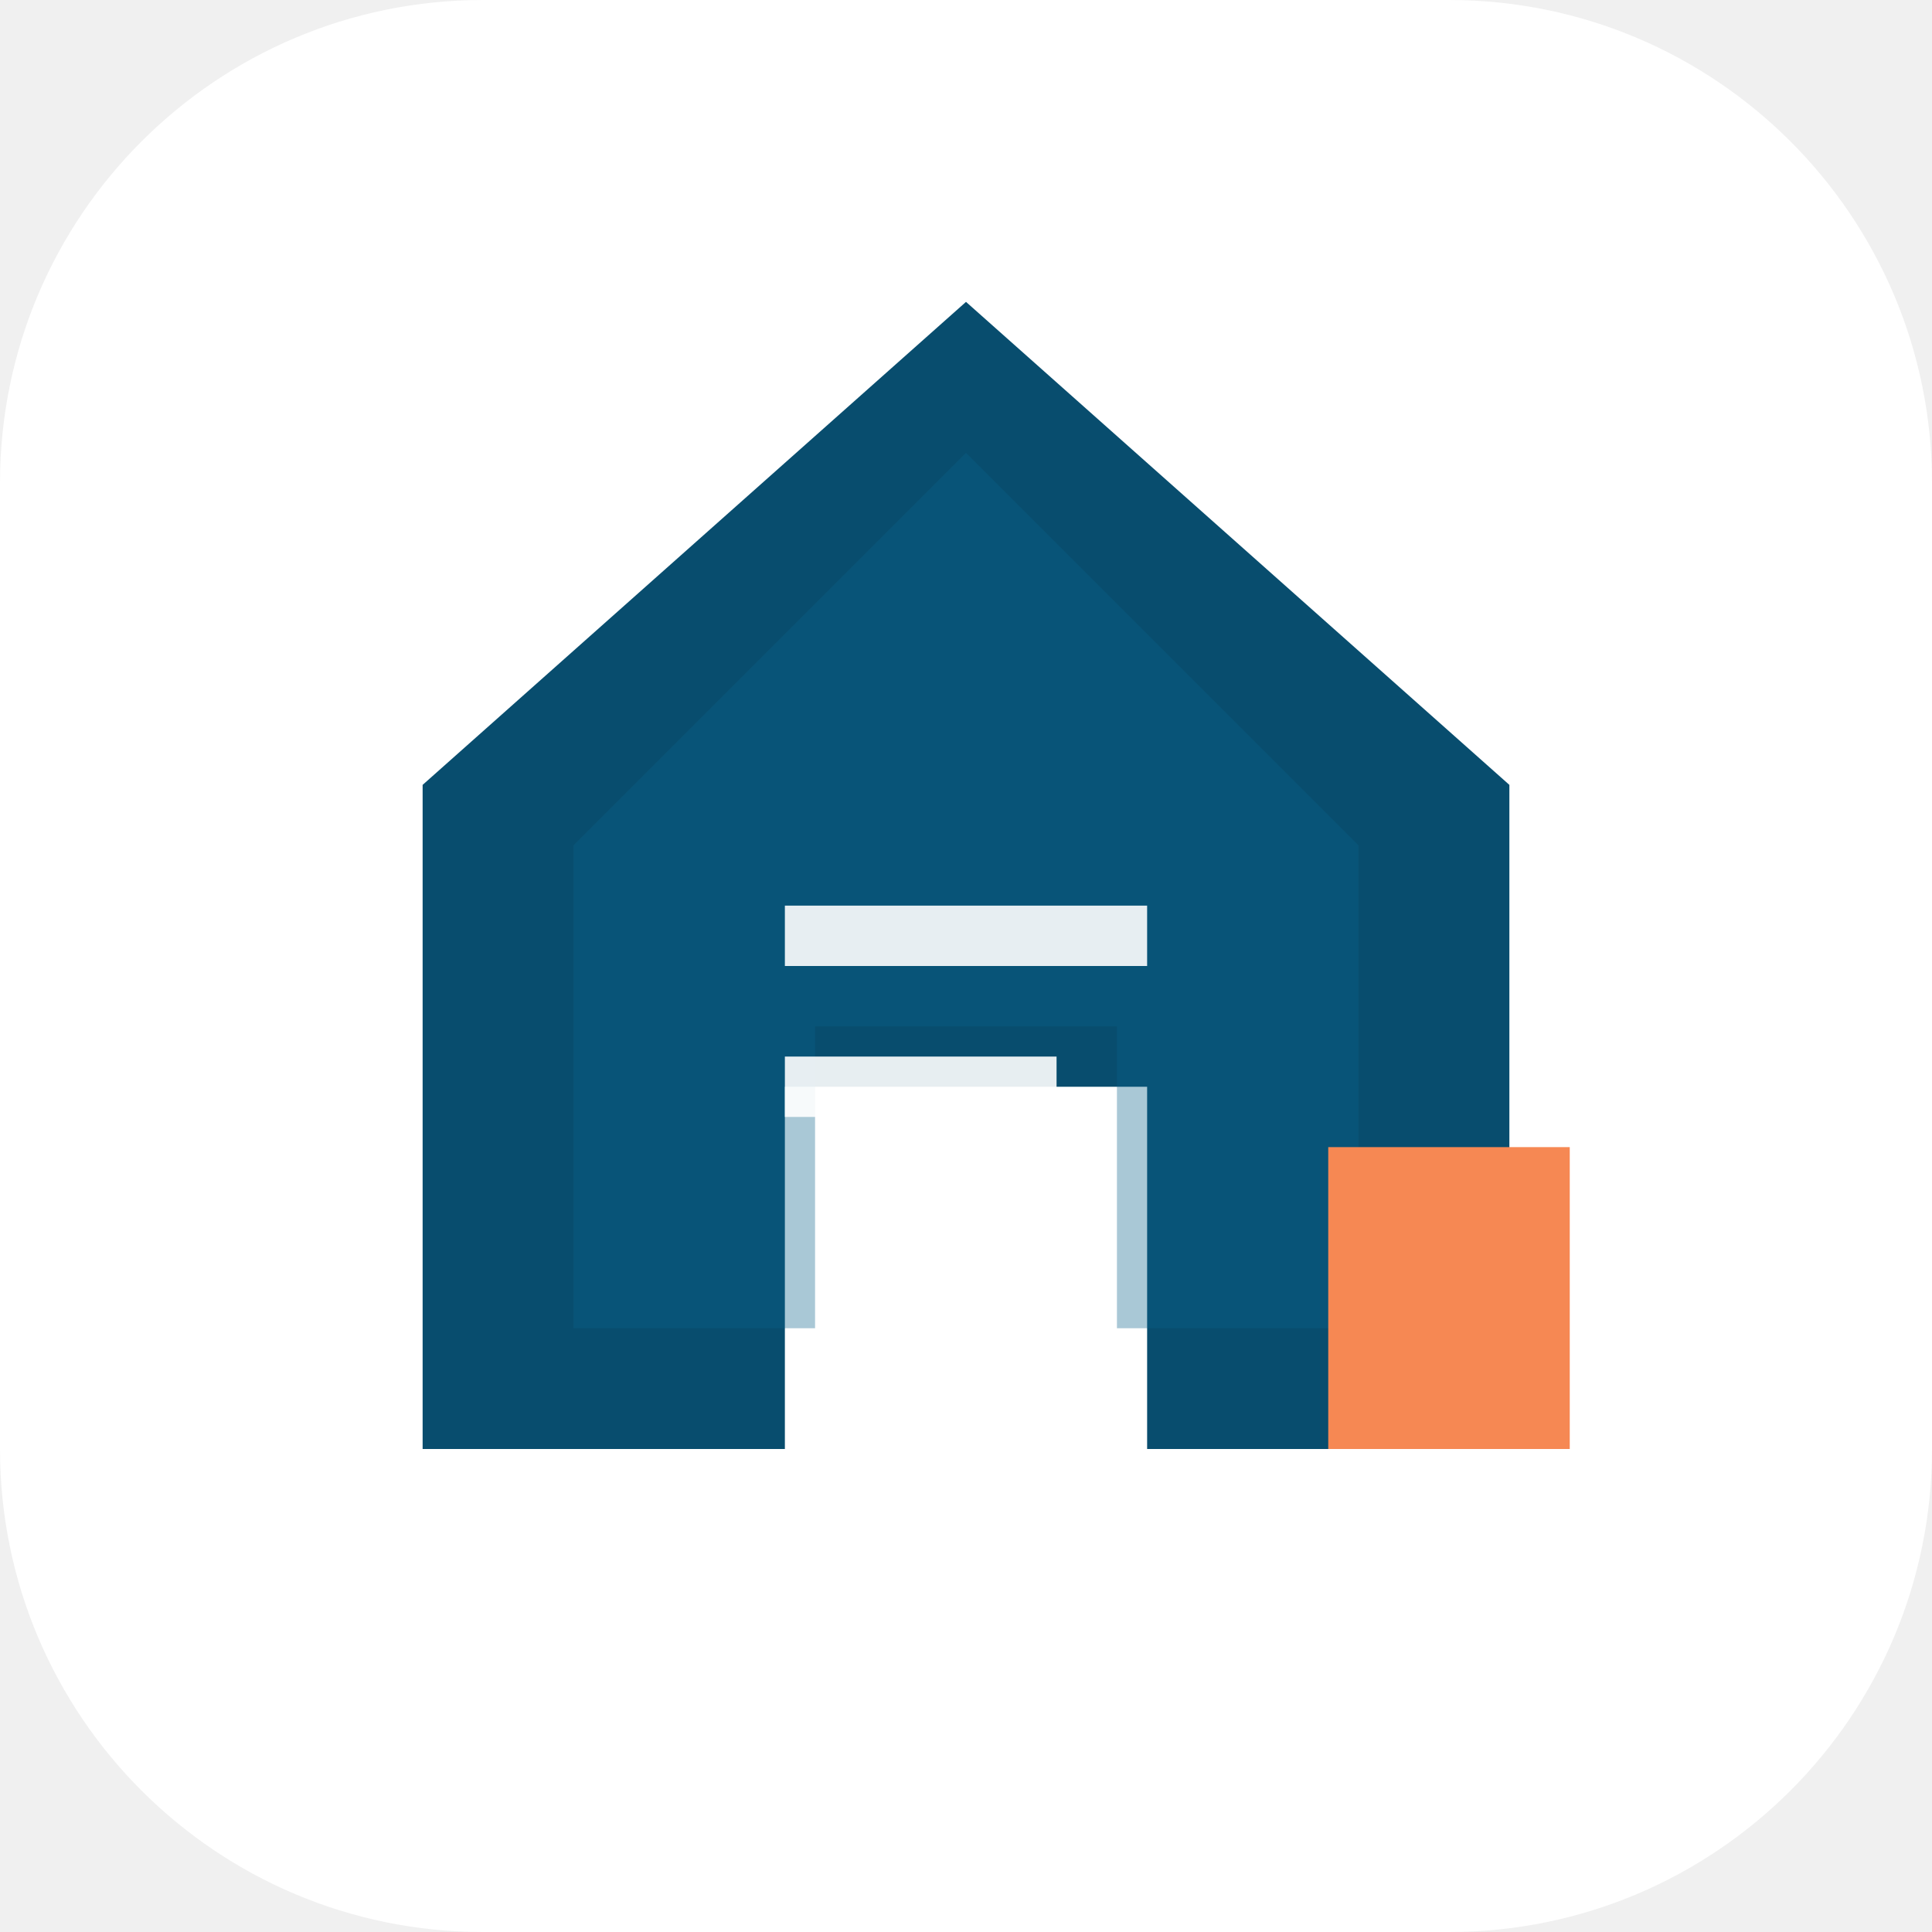
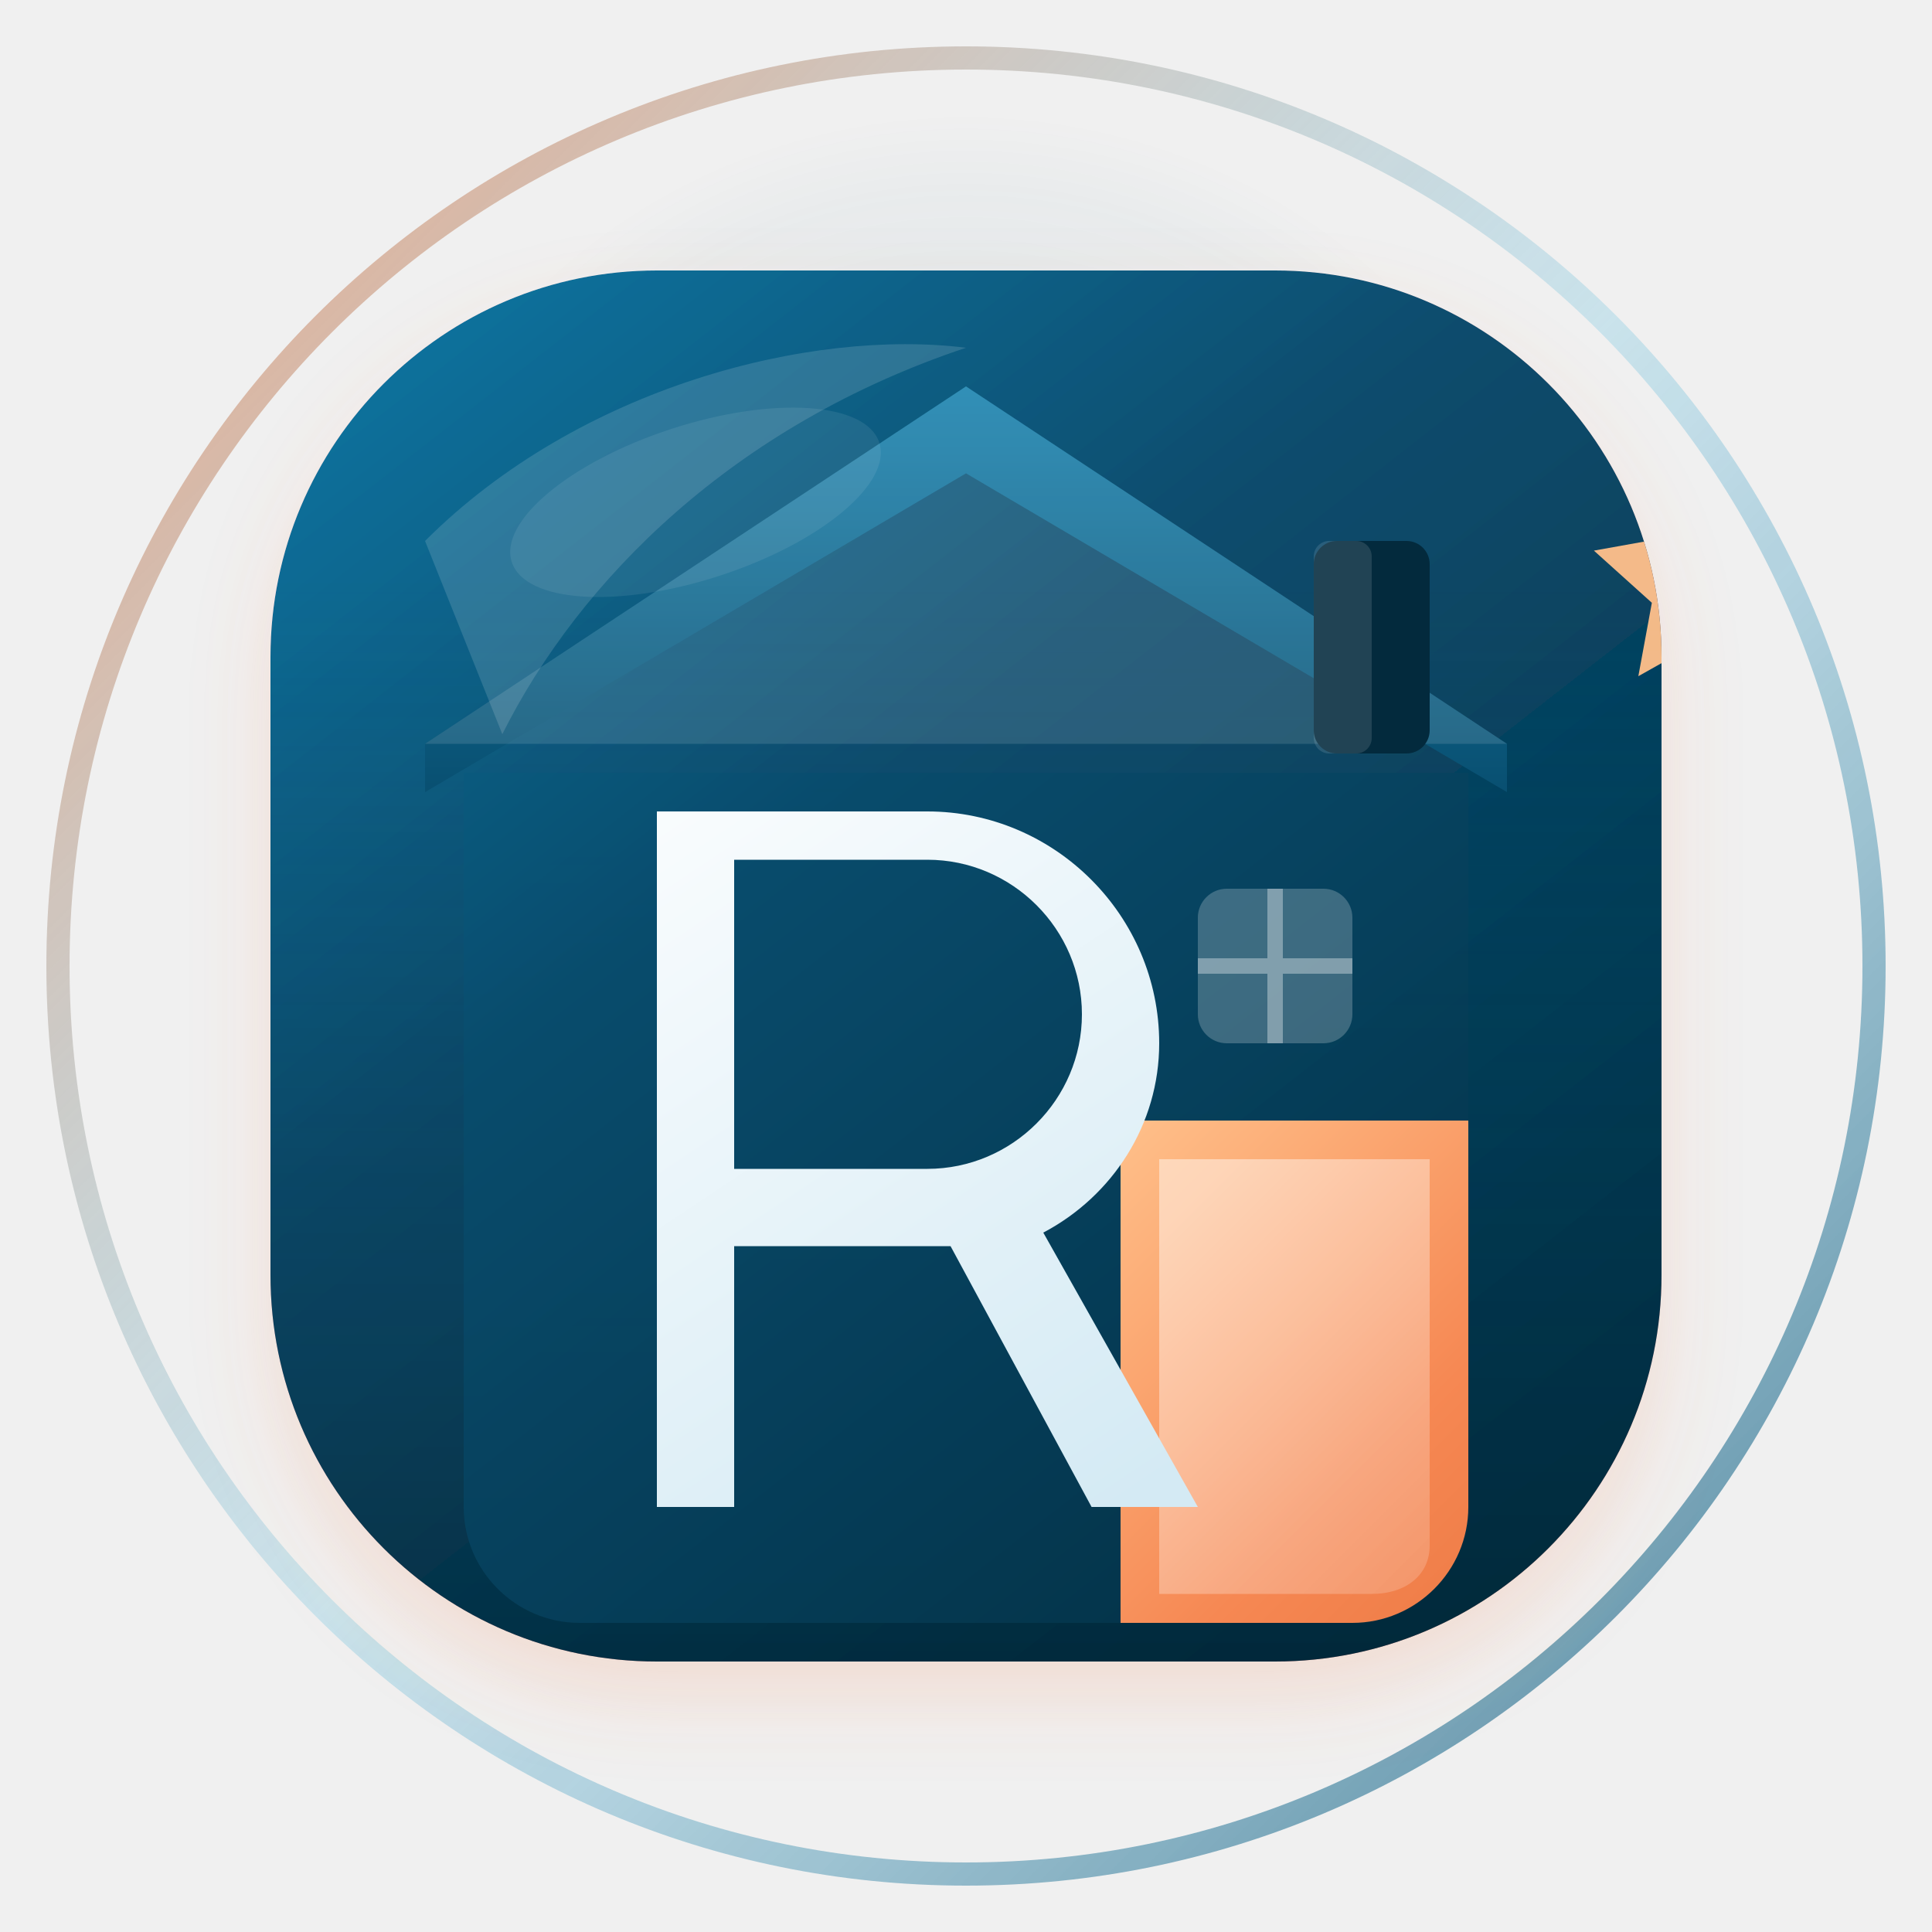
- <svg xmlns="http://www.w3.org/2000/svg" viewBox="0 0 64 64" fill="none" aria-hidden="true">
-   <rect width="64" height="64" rx="16" fill="#ffffff" />
-   <path d="M32 10L14 26v22h12V36h12v12h12V26L32 10z" fill="#084d6e" />
-   <path d="M32 15L19 28v16h8V34h10v10h8V28L32 15z" fill="#0a6289" opacity="0.35" />
-   <path d="M44 38h8v10h-8V38z" fill="#f68853" />
-   <path d="M26 30h12v2H26v-2zm0 5h9v2h-9v-2z" fill="#ffffff" opacity="0.9" />
+ <svg xmlns="http://www.w3.org/2000/svg" viewBox="0 0 100 100" fill="none" aria-hidden="true">
+   <defs>
+     <linearGradient id="rh-plate" x1="18" y1="10" x2="82" y2="92" gradientUnits="userSpaceOnUse">
+       <stop offset="0%" stop-color="#0d7aa8" />
+       <stop offset="38%" stop-color="#084d6e" />
+       <stop offset="100%" stop-color="#032a3d" />
+     </linearGradient>
+     <linearGradient id="rh-plate-deep" x1="50" y1="30" x2="50" y2="92" gradientUnits="userSpaceOnUse">
+       <stop offset="0%" stop-color="#084d6e" stop-opacity="0" />
+       <stop offset="100%" stop-color="#021a26" stop-opacity="0.55" />
+     </linearGradient>
+     <linearGradient id="rh-roof" x1="50" y1="14" x2="50" y2="42" gradientUnits="userSpaceOnUse">
+       <stop offset="0%" stop-color="#1a8fbf" />
+       <stop offset="100%" stop-color="#084d6e" />
+     </linearGradient>
+     <linearGradient id="rh-accent" x1="58" y1="58" x2="92" y2="92" gradientUnits="userSpaceOnUse">
+       <stop offset="0%" stop-color="#ffc08a" />
+       <stop offset="45%" stop-color="#f68853" />
+       <stop offset="100%" stop-color="#e06530" />
+     </linearGradient>
+     <linearGradient id="rh-accent-shine" x1="62" y1="62" x2="88" y2="88" gradientUnits="userSpaceOnUse">
+       <stop offset="0%" stop-color="#fff" stop-opacity="0.45" />
+       <stop offset="100%" stop-color="#fff" stop-opacity="0" />
+     </linearGradient>
+     <linearGradient id="rh-r-fill" x1="30" y1="36" x2="58" y2="78" gradientUnits="userSpaceOnUse">
+       <stop offset="0%" stop-color="#ffffff" />
+       <stop offset="100%" stop-color="#d4eaf4" />
+     </linearGradient>
+     <linearGradient id="rh-ring" x1="0" y1="0" x2="100" y2="100" gradientUnits="userSpaceOnUse">
+       <stop offset="0%" stop-color="#f68853" stop-opacity="0.9" />
+       <stop offset="50%" stop-color="#7ec8e3" stop-opacity="0.35" />
+       <stop offset="100%" stop-color="#084d6e" stop-opacity="0.85" />
+     </linearGradient>
+     <radialGradient id="rh-ambient" cx="50" cy="38" r="46" gradientUnits="userSpaceOnUse">
+       <stop offset="0%" stop-color="#3eb8e8" stop-opacity="0.22" />
+       <stop offset="70%" stop-color="#084d6e" stop-opacity="0" />
+     </radialGradient>
+     <filter id="rh-glow" x="-35%" y="-35%" width="170%" height="170%">
+       <feDropShadow dx="0" dy="5" stdDeviation="5" flood-color="#032a3d" flood-opacity="0.45" />
+       <feDropShadow dx="0" dy="2" stdDeviation="2" flood-color="#f68853" flood-opacity="0.18" />
+     </filter>
+     <filter id="rh-inner" x="-10%" y="-10%" width="120%" height="120%">
+       <feGaussianBlur stdDeviation="0.4" />
+     </filter>
+     <clipPath id="rh-clip">
+       <rect x="14" y="14" width="72" height="72" rx="20" />
+     </clipPath>
+   </defs>
+   <circle cx="50" cy="50" r="47" stroke="url(#rh-ring)" stroke-width="1.2" fill="url(#rh-ambient)" opacity="0.95" />
+   <rect x="14" y="14" width="72" height="72" rx="20" fill="url(#rh-plate)" filter="url(#rh-glow)" />
+   <rect x="14" y="14" width="72" height="72" rx="20" fill="url(#rh-plate-deep)" />
+   <g clip-path="url(#rh-clip)">
+     <path d="M50 20 L22 38.5 V41 L50 24.5 L78 41 V38.5 Z" fill="url(#rh-roof)" />
+     <path d="M50 20 L22 38.5 L78 38.5 Z" fill="#ffffff" fill-opacity="0.12" />
+     <path d="M24 40 H76 V78 C76 81.3 73.3 84 70 84 H30 C26.7 84 24 81.3 24 78 Z" fill="#053448" fill-opacity="0.35" />
+     <path d="M24 40 H76 V78 C76 81.3 73.3 84 70 84 H30 C26.7 84 24 81.3 24 78 Z" fill="url(#rh-plate)" fill-opacity="0.92" />
+     <path d="M58 58 H76 V78 C76 81.3 73.3 84 70 84 H58 Z" fill="url(#rh-accent)" />
+     <path d="M60 60 H74 V80 C74 81.5 72.8 82.5 71 82.5 H60 Z" fill="url(#rh-accent-shine)" />
+     <path fill="url(#rh-r-fill)" d="       M34 42 H48 C54.6 42 60 47.4 60 54 C60 58.2 57.6 61.9 54 63.8 L62 78 H56.5 L49.2 64.5 H38 V78 H34 V42 Z       M38 46 V60.5 H48 C52.4 60.5 56 56.9 56 52.5 C56 48.1 52.4 44.5 48 44.5 H38 Z" />
+     <rect x="62" y="46" width="8" height="8" rx="1.5" fill="#fff" fill-opacity="0.22" />
+     <path d="M66 46 V54 M62 50 H70" stroke="#fff" stroke-opacity="0.35" stroke-width="0.8" />
+     <rect x="68" y="28" width="6" height="11" rx="1.2" fill="#032a3d" />
+     <rect x="68" y="28" width="3" height="11" rx="0.8" fill="#ffffff" fill-opacity="0.12" />
+     <path d="M88 24 L89.6 27.8 L93.5 28.5 L90.5 31.2 L91.2 35 L88 33.2 L84.8 35 L85.5 31.2 L82.5 28.5 L86.4 27.8 Z" fill="#ffc08a" opacity="0.95" />
+   </g>
+   <path d="M22 28 C30 20 42 17 50 18 C38 22 30 30 26 38 Z" fill="#fff" fill-opacity="0.14" />
+   <ellipse cx="36" cy="26" rx="10" ry="4" fill="#fff" fill-opacity="0.08" transform="rotate(-18 36 26)" />
</svg>
